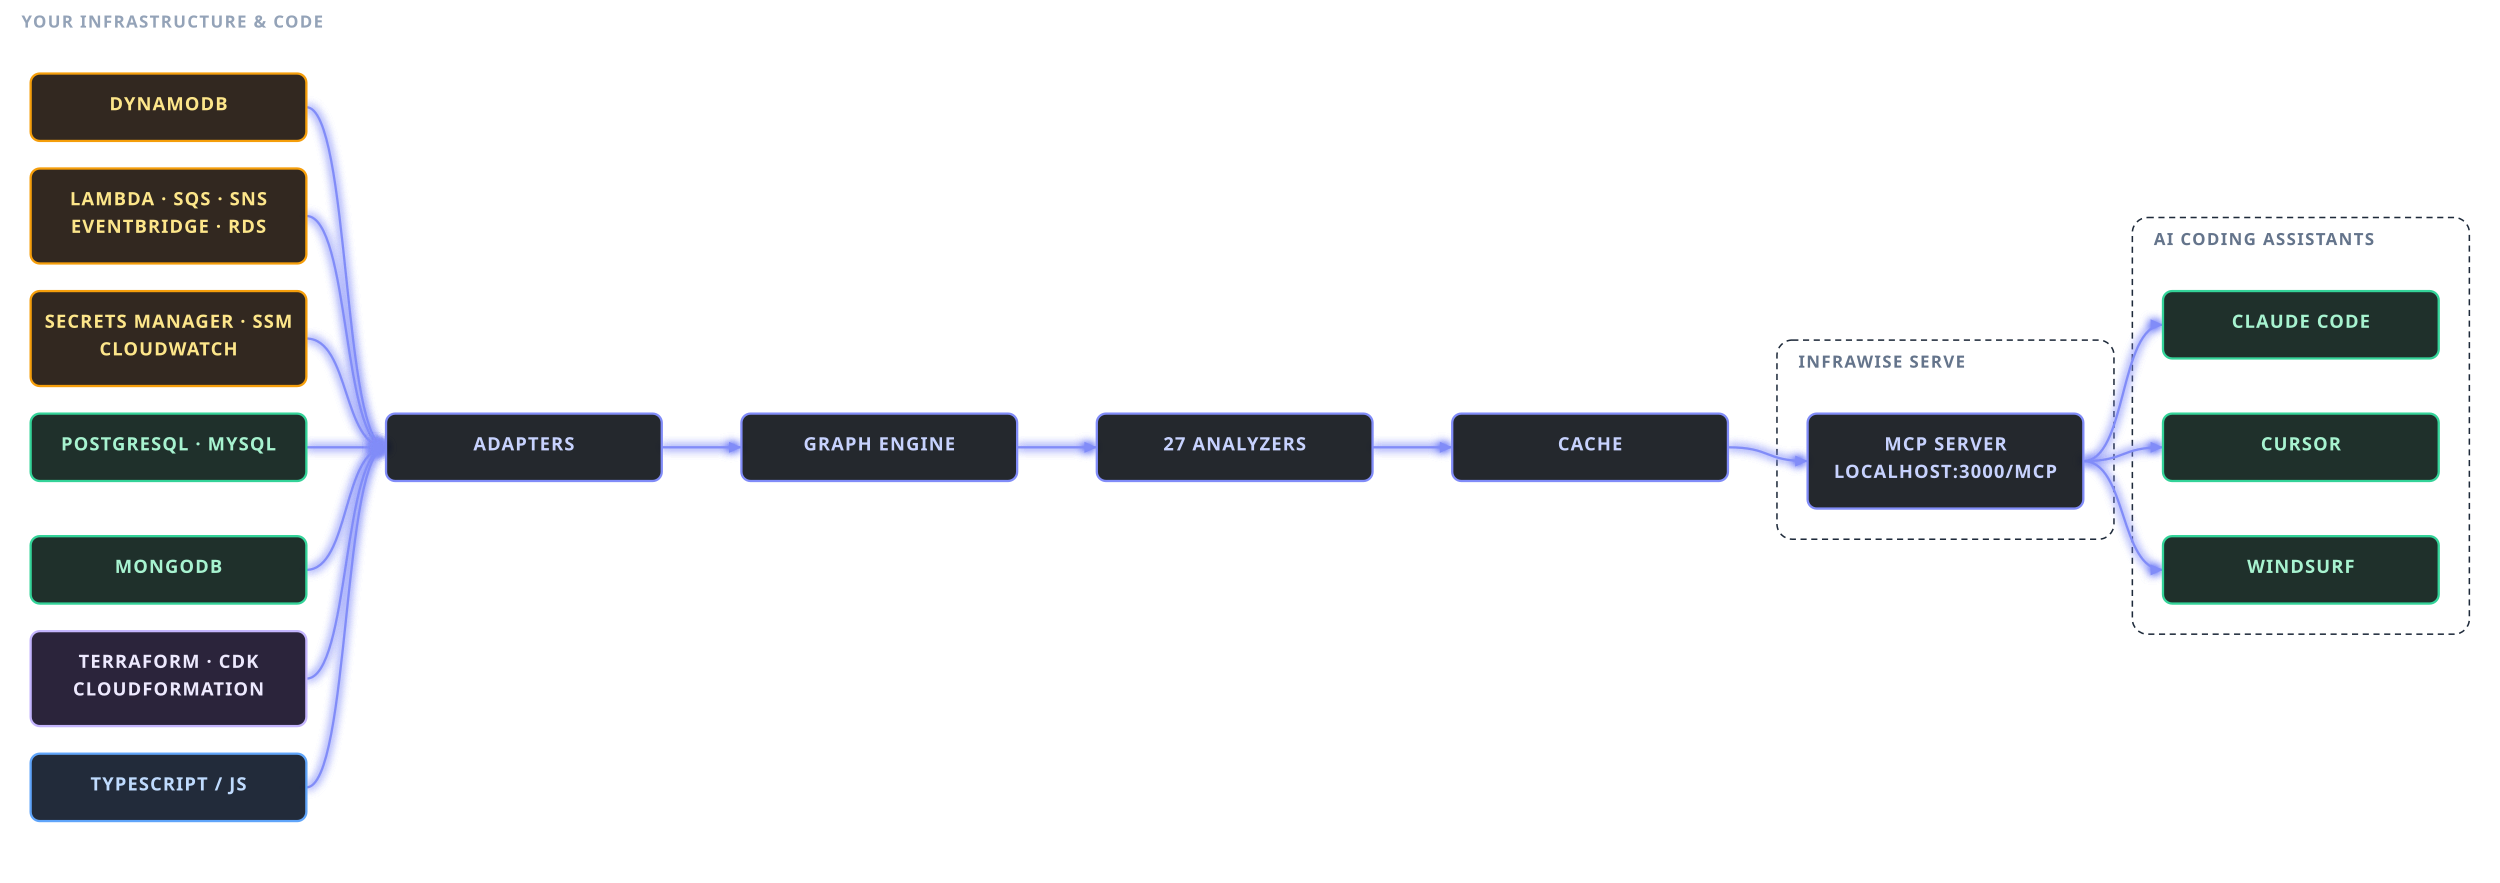
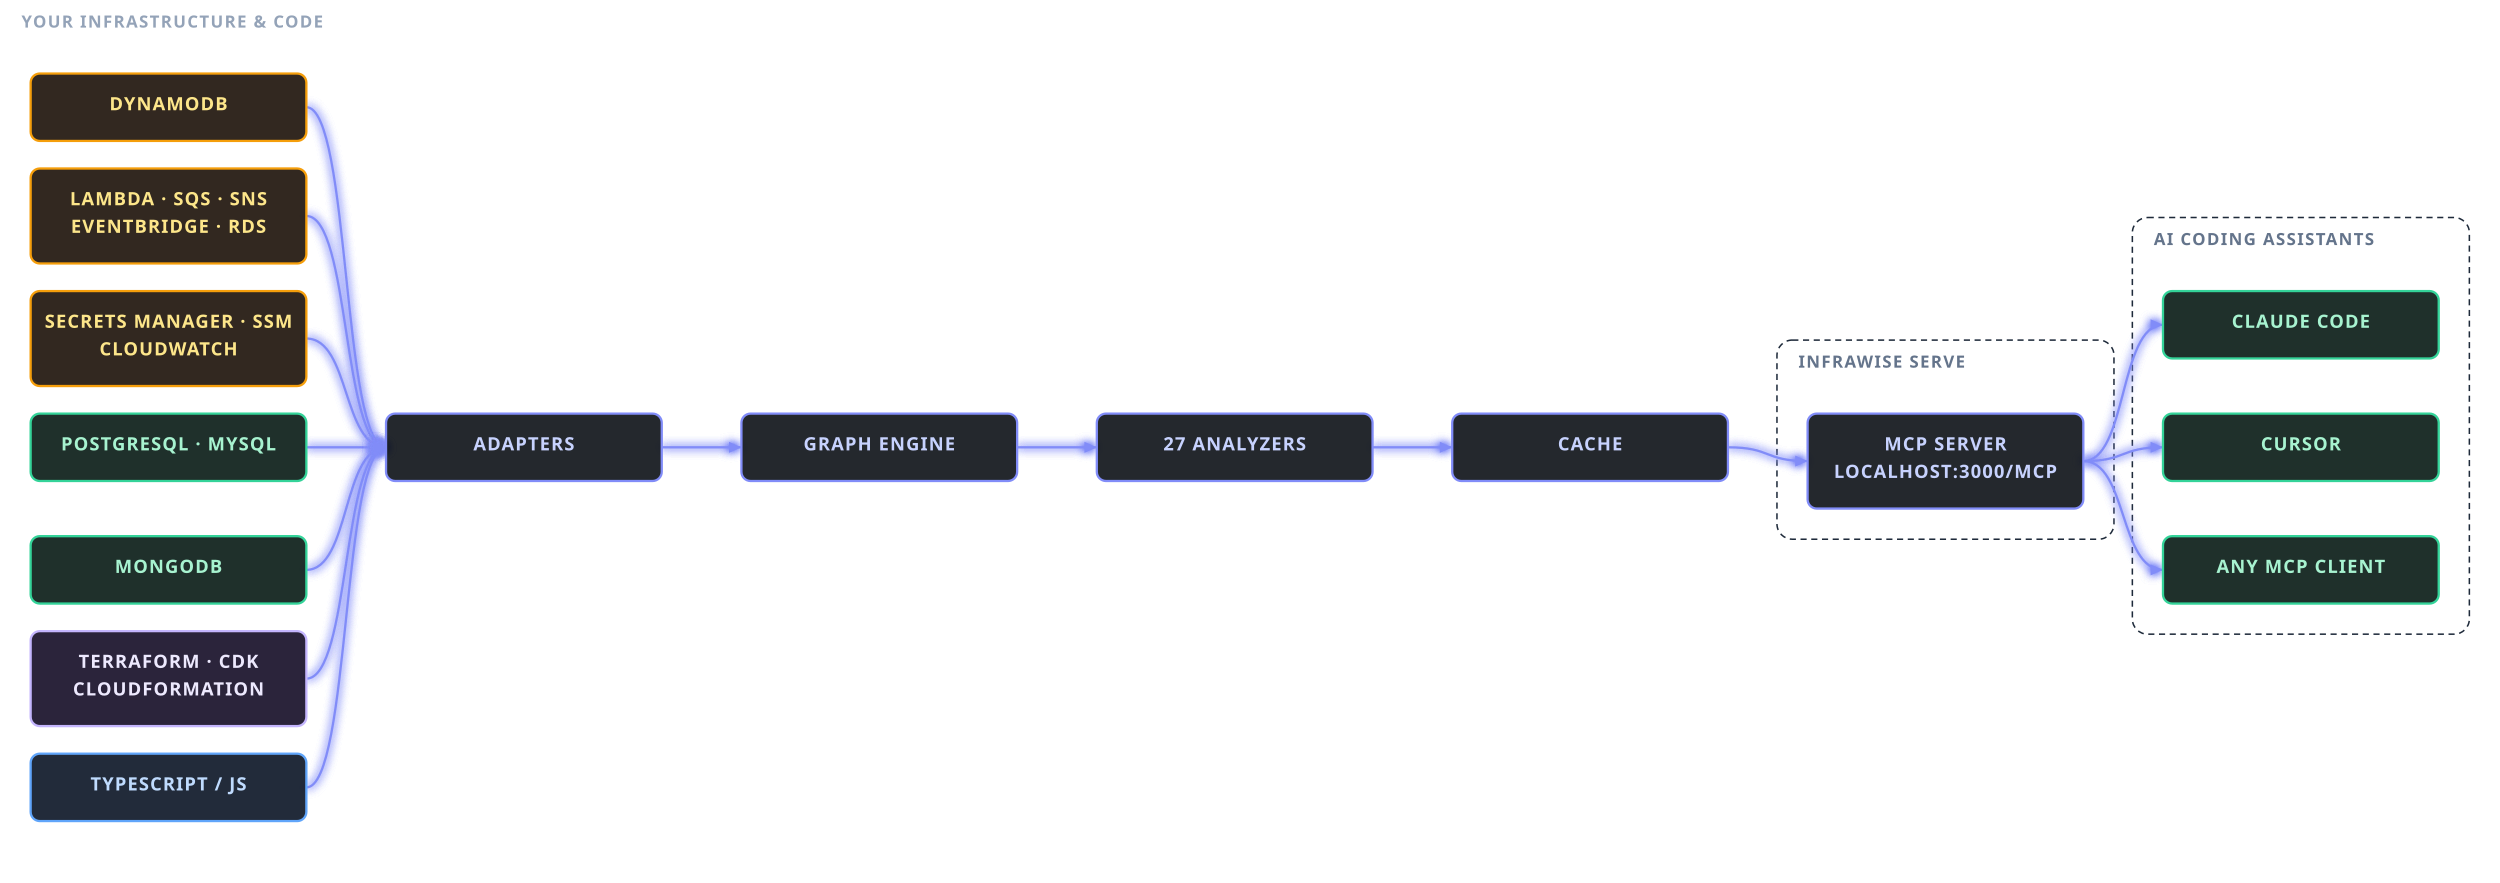
<svg xmlns="http://www.w3.org/2000/svg" viewBox="0 0 1632 576" width="1632" height="576" role="img" aria-label="Infrawise architecture diagram">
  <defs>
    <marker id="arch-arrow" viewBox="0 0 10 10" refX="9" refY="5" markerWidth="6" markerHeight="6" orient="auto">
      <path d="M0,1 L9,5 L0,9 Z" fill="#818cf8" />
    </marker>
    <filter id="arch-glow" filterUnits="userSpaceOnUse" x="-20" y="-20" width="9999" height="9999" color-interpolation-filters="sRGB">
      <feGaussianBlur in="SourceGraphic" stdDeviation="3" result="blur" />
      <feColorMatrix in="blur" type="matrix" values="1 0 0 0 0  0 1 0 0 0  0 0 1 0 0  0 0 0 2.5 0" result="glow" />
      <feMerge>
        <feMergeNode in="glow" />
        <feMergeNode in="SourceGraphic" />
      </feMerge>
    </filter>
  </defs>
  <rect width="1632" height="576" fill="transparent" />
  <g class="arch-group" data-group="IN">
    <rect x="0" y="0" width="220" height="556" rx="10" ry="10" fill="none" stroke="rgba(255,255,255,0.10)" stroke-width="1" stroke-dasharray="4,3" />
    <text x="14" y="18" fill="#94a3b8" font-size="11" font-weight="600" letter-spacing="0.08em" font-family="system-ui,sans-serif">YOUR INFRASTRUCTURE &amp; CODE</text>
  </g>
  <g class="arch-group" data-group="SV">
    <rect x="1160" y="222" width="220" height="130" rx="10" ry="10" fill="none" stroke="#1e2a3a" stroke-width="1" stroke-dasharray="4,3" />
    <text x="1174" y="240" fill="#64748b" font-size="11" font-weight="600" letter-spacing="0.08em" font-family="system-ui,sans-serif">INFRAWISE SERVE</text>
  </g>
  <g class="arch-group" data-group="AI">
    <rect x="1392" y="142" width="220" height="272" rx="10" ry="10" fill="none" stroke="#1e2a3a" stroke-width="1" stroke-dasharray="4,3" />
    <text x="1406" y="160" fill="#64748b" font-size="11" font-weight="600" letter-spacing="0.08em" font-family="system-ui,sans-serif">AI CODING ASSISTANTS</text>
  </g>
  <g class="arch-edges">
    <path d="M 200 70 C 228.6 70 223.4 292 252 292" fill="none" stroke="#818cf8" stroke-width="1.5" stroke-linecap="round" filter="url(#arch-glow)" marker-end="url(#arch-arrow)">
    </path>
    <path d="M 200 141 C 228.6 141 223.4 292 252 292" fill="none" stroke="#818cf8" stroke-width="1.5" stroke-linecap="round" filter="url(#arch-glow)" marker-end="url(#arch-arrow)">
    </path>
    <path d="M 200 221 C 228.6 221 223.4 292 252 292" fill="none" stroke="#818cf8" stroke-width="1.5" stroke-linecap="round" filter="url(#arch-glow)" marker-end="url(#arch-arrow)">
    </path>
    <path d="M 200 292 C 228.6 292 223.4 292 252 292" fill="none" stroke="#818cf8" stroke-width="1.5" stroke-linecap="round" filter="url(#arch-glow)" marker-end="url(#arch-arrow)">
    </path>
    <path d="M 200 372 C 228.6 372 223.4 292 252 292" fill="none" stroke="#818cf8" stroke-width="1.5" stroke-linecap="round" filter="url(#arch-glow)" marker-end="url(#arch-arrow)">
    </path>
    <path d="M 200 443 C 228.6 443 223.4 292 252 292" fill="none" stroke="#818cf8" stroke-width="1.5" stroke-linecap="round" filter="url(#arch-glow)" marker-end="url(#arch-arrow)">
    </path>
    <path d="M 200 514 C 228.6 514 223.4 292 252 292" fill="none" stroke="#818cf8" stroke-width="1.5" stroke-linecap="round" filter="url(#arch-glow)" marker-end="url(#arch-arrow)">
    </path>
    <path d="M 432 292 C 460.6 292 455.4 292 484 292" fill="none" stroke="#818cf8" stroke-width="1.5" stroke-linecap="round" filter="url(#arch-glow)" marker-end="url(#arch-arrow)">
    </path>
    <path d="M 664 292 C 692.6 292 687.4 292 716 292" fill="none" stroke="#818cf8" stroke-width="1.5" stroke-linecap="round" filter="url(#arch-glow)" marker-end="url(#arch-arrow)">
    </path>
    <path d="M 896 292 C 924.6 292 919.4 292 948 292" fill="none" stroke="#818cf8" stroke-width="1.5" stroke-linecap="round" filter="url(#arch-glow)" marker-end="url(#arch-arrow)">
    </path>
    <path d="M 1128 292 C 1156.6 292 1151.4 301 1180 301" fill="none" stroke="#818cf8" stroke-width="1.5" stroke-linecap="round" filter="url(#arch-glow)" marker-end="url(#arch-arrow)">
    </path>
    <path d="M 1360 301 C 1388.6 301 1383.4 212 1412 212" fill="none" stroke="#818cf8" stroke-width="1.5" stroke-linecap="round" filter="url(#arch-glow)" marker-end="url(#arch-arrow)">
    </path>
    <path d="M 1360 301 C 1388.6 301 1383.4 292 1412 292" fill="none" stroke="#818cf8" stroke-width="1.5" stroke-linecap="round" filter="url(#arch-glow)" marker-end="url(#arch-arrow)">
    </path>
    <path d="M 1360 301 C 1388.6 301 1383.4 372 1412 372" fill="none" stroke="#818cf8" stroke-width="1.5" stroke-linecap="round" filter="url(#arch-glow)" marker-end="url(#arch-arrow)">
    </path>
  </g>
  <g class="arch-node" data-id="D">
    <rect x="20" y="48" width="180" height="44" rx="6" ry="6" fill="rgba(28,17,8,0.90)" stroke="#f59e0b" stroke-width="1.5" />
    <text x="110" y="72" text-anchor="middle" dominant-baseline="auto" fill="#fde68a" font-size="12" font-weight="600" letter-spacing="0.06em" font-family="system-ui,sans-serif">DYNAMODB</text>
  </g>
  <g class="arch-node" data-id="L">
    <rect x="20" y="110" width="180" height="62" rx="6" ry="6" fill="rgba(28,17,8,0.90)" stroke="#f59e0b" stroke-width="1.5" />
    <text x="110" y="134" text-anchor="middle" dominant-baseline="auto" fill="#fde68a" font-size="12" font-weight="600" letter-spacing="0.06em" font-family="system-ui,sans-serif">LAMBDA · SQS · SNS</text>
    <text x="110" y="152" text-anchor="middle" dominant-baseline="auto" fill="#fde68a" font-size="12" font-weight="600" letter-spacing="0.06em" font-family="system-ui,sans-serif">EVENTBRIDGE · RDS</text>
  </g>
  <g class="arch-node" data-id="S">
    <rect x="20" y="190" width="180" height="62" rx="6" ry="6" fill="rgba(28,17,8,0.90)" stroke="#f59e0b" stroke-width="1.5" />
    <text x="110" y="214" text-anchor="middle" dominant-baseline="auto" fill="#fde68a" font-size="12" font-weight="600" letter-spacing="0.06em" font-family="system-ui,sans-serif">SECRETS MANAGER · SSM</text>
    <text x="110" y="232" text-anchor="middle" dominant-baseline="auto" fill="#fde68a" font-size="12" font-weight="600" letter-spacing="0.06em" font-family="system-ui,sans-serif">CLOUDWATCH</text>
  </g>
  <g class="arch-node" data-id="P">
    <rect x="20" y="270" width="180" height="44" rx="6" ry="6" fill="rgba(7,26,20,0.90)" stroke="#34d399" stroke-width="1.5" />
    <text x="110" y="294" text-anchor="middle" dominant-baseline="auto" fill="#a7f3d0" font-size="12" font-weight="600" letter-spacing="0.06em" font-family="system-ui,sans-serif">POSTGRESQL · MYSQL</text>
  </g>
  <g class="arch-node" data-id="M">
    <rect x="20" y="350" width="180" height="44" rx="6" ry="6" fill="rgba(7,26,20,0.90)" stroke="#34d399" stroke-width="1.5" />
    <text x="110" y="374" text-anchor="middle" dominant-baseline="auto" fill="#a7f3d0" font-size="12" font-weight="600" letter-spacing="0.06em" font-family="system-ui,sans-serif">MONGODB</text>
  </g>
  <g class="arch-node" data-id="T">
    <rect x="20" y="412" width="180" height="62" rx="6" ry="6" fill="rgba(21,13,38,0.90)" stroke="#c4b5fd" stroke-width="1.5" />
    <text x="110" y="436" text-anchor="middle" dominant-baseline="auto" fill="#ede9fe" font-size="12" font-weight="600" letter-spacing="0.06em" font-family="system-ui,sans-serif">TERRAFORM · CDK</text>
    <text x="110" y="454" text-anchor="middle" dominant-baseline="auto" fill="#ede9fe" font-size="12" font-weight="600" letter-spacing="0.06em" font-family="system-ui,sans-serif">CLOUDFORMATION</text>
  </g>
  <g class="arch-node" data-id="C">
    <rect x="20" y="492" width="180" height="44" rx="6" ry="6" fill="rgba(11,21,37,0.90)" stroke="#60a5fa" stroke-width="1.5" />
    <text x="110" y="516" text-anchor="middle" dominant-baseline="auto" fill="#bfdbfe" font-size="12" font-weight="600" letter-spacing="0.06em" font-family="system-ui,sans-serif">TYPESCRIPT / JS</text>
  </g>
  <g class="arch-node" data-id="A">
    <rect x="252" y="270" width="180" height="44" rx="6" ry="6" fill="rgba(13,17,23,0.90)" stroke="#818cf8" stroke-width="1.5" />
    <text x="342" y="294" text-anchor="middle" dominant-baseline="auto" fill="#c7d2fe" font-size="12" font-weight="600" letter-spacing="0.06em" font-family="system-ui,sans-serif">ADAPTERS</text>
  </g>
  <g class="arch-node" data-id="G">
    <rect x="484" y="270" width="180" height="44" rx="6" ry="6" fill="rgba(13,17,23,0.90)" stroke="#818cf8" stroke-width="1.5" />
    <text x="574" y="294" text-anchor="middle" dominant-baseline="auto" fill="#c7d2fe" font-size="12" font-weight="600" letter-spacing="0.06em" font-family="system-ui,sans-serif">GRAPH ENGINE</text>
  </g>
  <g class="arch-node" data-id="AN">
    <rect x="716" y="270" width="180" height="44" rx="6" ry="6" fill="rgba(13,17,23,0.90)" stroke="#818cf8" stroke-width="1.5" />
    <text x="806" y="294" text-anchor="middle" dominant-baseline="auto" fill="#c7d2fe" font-size="12" font-weight="600" letter-spacing="0.06em" font-family="system-ui,sans-serif">27 ANALYZERS</text>
  </g>
  <g class="arch-node" data-id="CA">
    <rect x="948" y="270" width="180" height="44" rx="6" ry="6" fill="rgba(13,17,23,0.90)" stroke="#818cf8" stroke-width="1.5" />
    <text x="1038" y="294" text-anchor="middle" dominant-baseline="auto" fill="#c7d2fe" font-size="12" font-weight="600" letter-spacing="0.06em" font-family="system-ui,sans-serif">CACHE</text>
  </g>
  <g class="arch-node" data-id="MCP">
    <rect x="1180" y="270" width="180" height="62" rx="6" ry="6" fill="rgba(13,17,23,0.90)" stroke="#818cf8" stroke-width="1.5" />
    <text x="1270" y="294" text-anchor="middle" dominant-baseline="auto" fill="#c7d2fe" font-size="12" font-weight="600" letter-spacing="0.06em" font-family="system-ui,sans-serif">MCP SERVER</text>
    <text x="1270" y="312" text-anchor="middle" dominant-baseline="auto" fill="#c7d2fe" font-size="12" font-weight="600" letter-spacing="0.06em" font-family="system-ui,sans-serif">LOCALHOST:3000/MCP</text>
  </g>
  <g class="arch-node" data-id="CC">
    <rect x="1412" y="190" width="180" height="44" rx="6" ry="6" fill="rgba(7,26,20,0.90)" stroke="#34d399" stroke-width="1.5" />
    <text x="1502" y="214" text-anchor="middle" dominant-baseline="auto" fill="#a7f3d0" font-size="12" font-weight="600" letter-spacing="0.06em" font-family="system-ui,sans-serif">CLAUDE CODE</text>
  </g>
  <g class="arch-node" data-id="CU">
    <rect x="1412" y="270" width="180" height="44" rx="6" ry="6" fill="rgba(7,26,20,0.90)" stroke="#34d399" stroke-width="1.5" />
    <text x="1502" y="294" text-anchor="middle" dominant-baseline="auto" fill="#a7f3d0" font-size="12" font-weight="600" letter-spacing="0.06em" font-family="system-ui,sans-serif">CURSOR</text>
  </g>
-   <g class="arch-node" data-id="WS">
+   <g class="arch-node" data-id="MC">
    <rect x="1412" y="350" width="180" height="44" rx="6" ry="6" fill="rgba(7,26,20,0.90)" stroke="#34d399" stroke-width="1.5" />
-     <text x="1502" y="374" text-anchor="middle" dominant-baseline="auto" fill="#a7f3d0" font-size="12" font-weight="600" letter-spacing="0.06em" font-family="system-ui,sans-serif">WINDSURF</text>
+     <text x="1502" y="374" text-anchor="middle" dominant-baseline="auto" fill="#a7f3d0" font-size="12" font-weight="600" letter-spacing="0.06em" font-family="system-ui,sans-serif">ANY MCP CLIENT</text>
  </g>
</svg>
